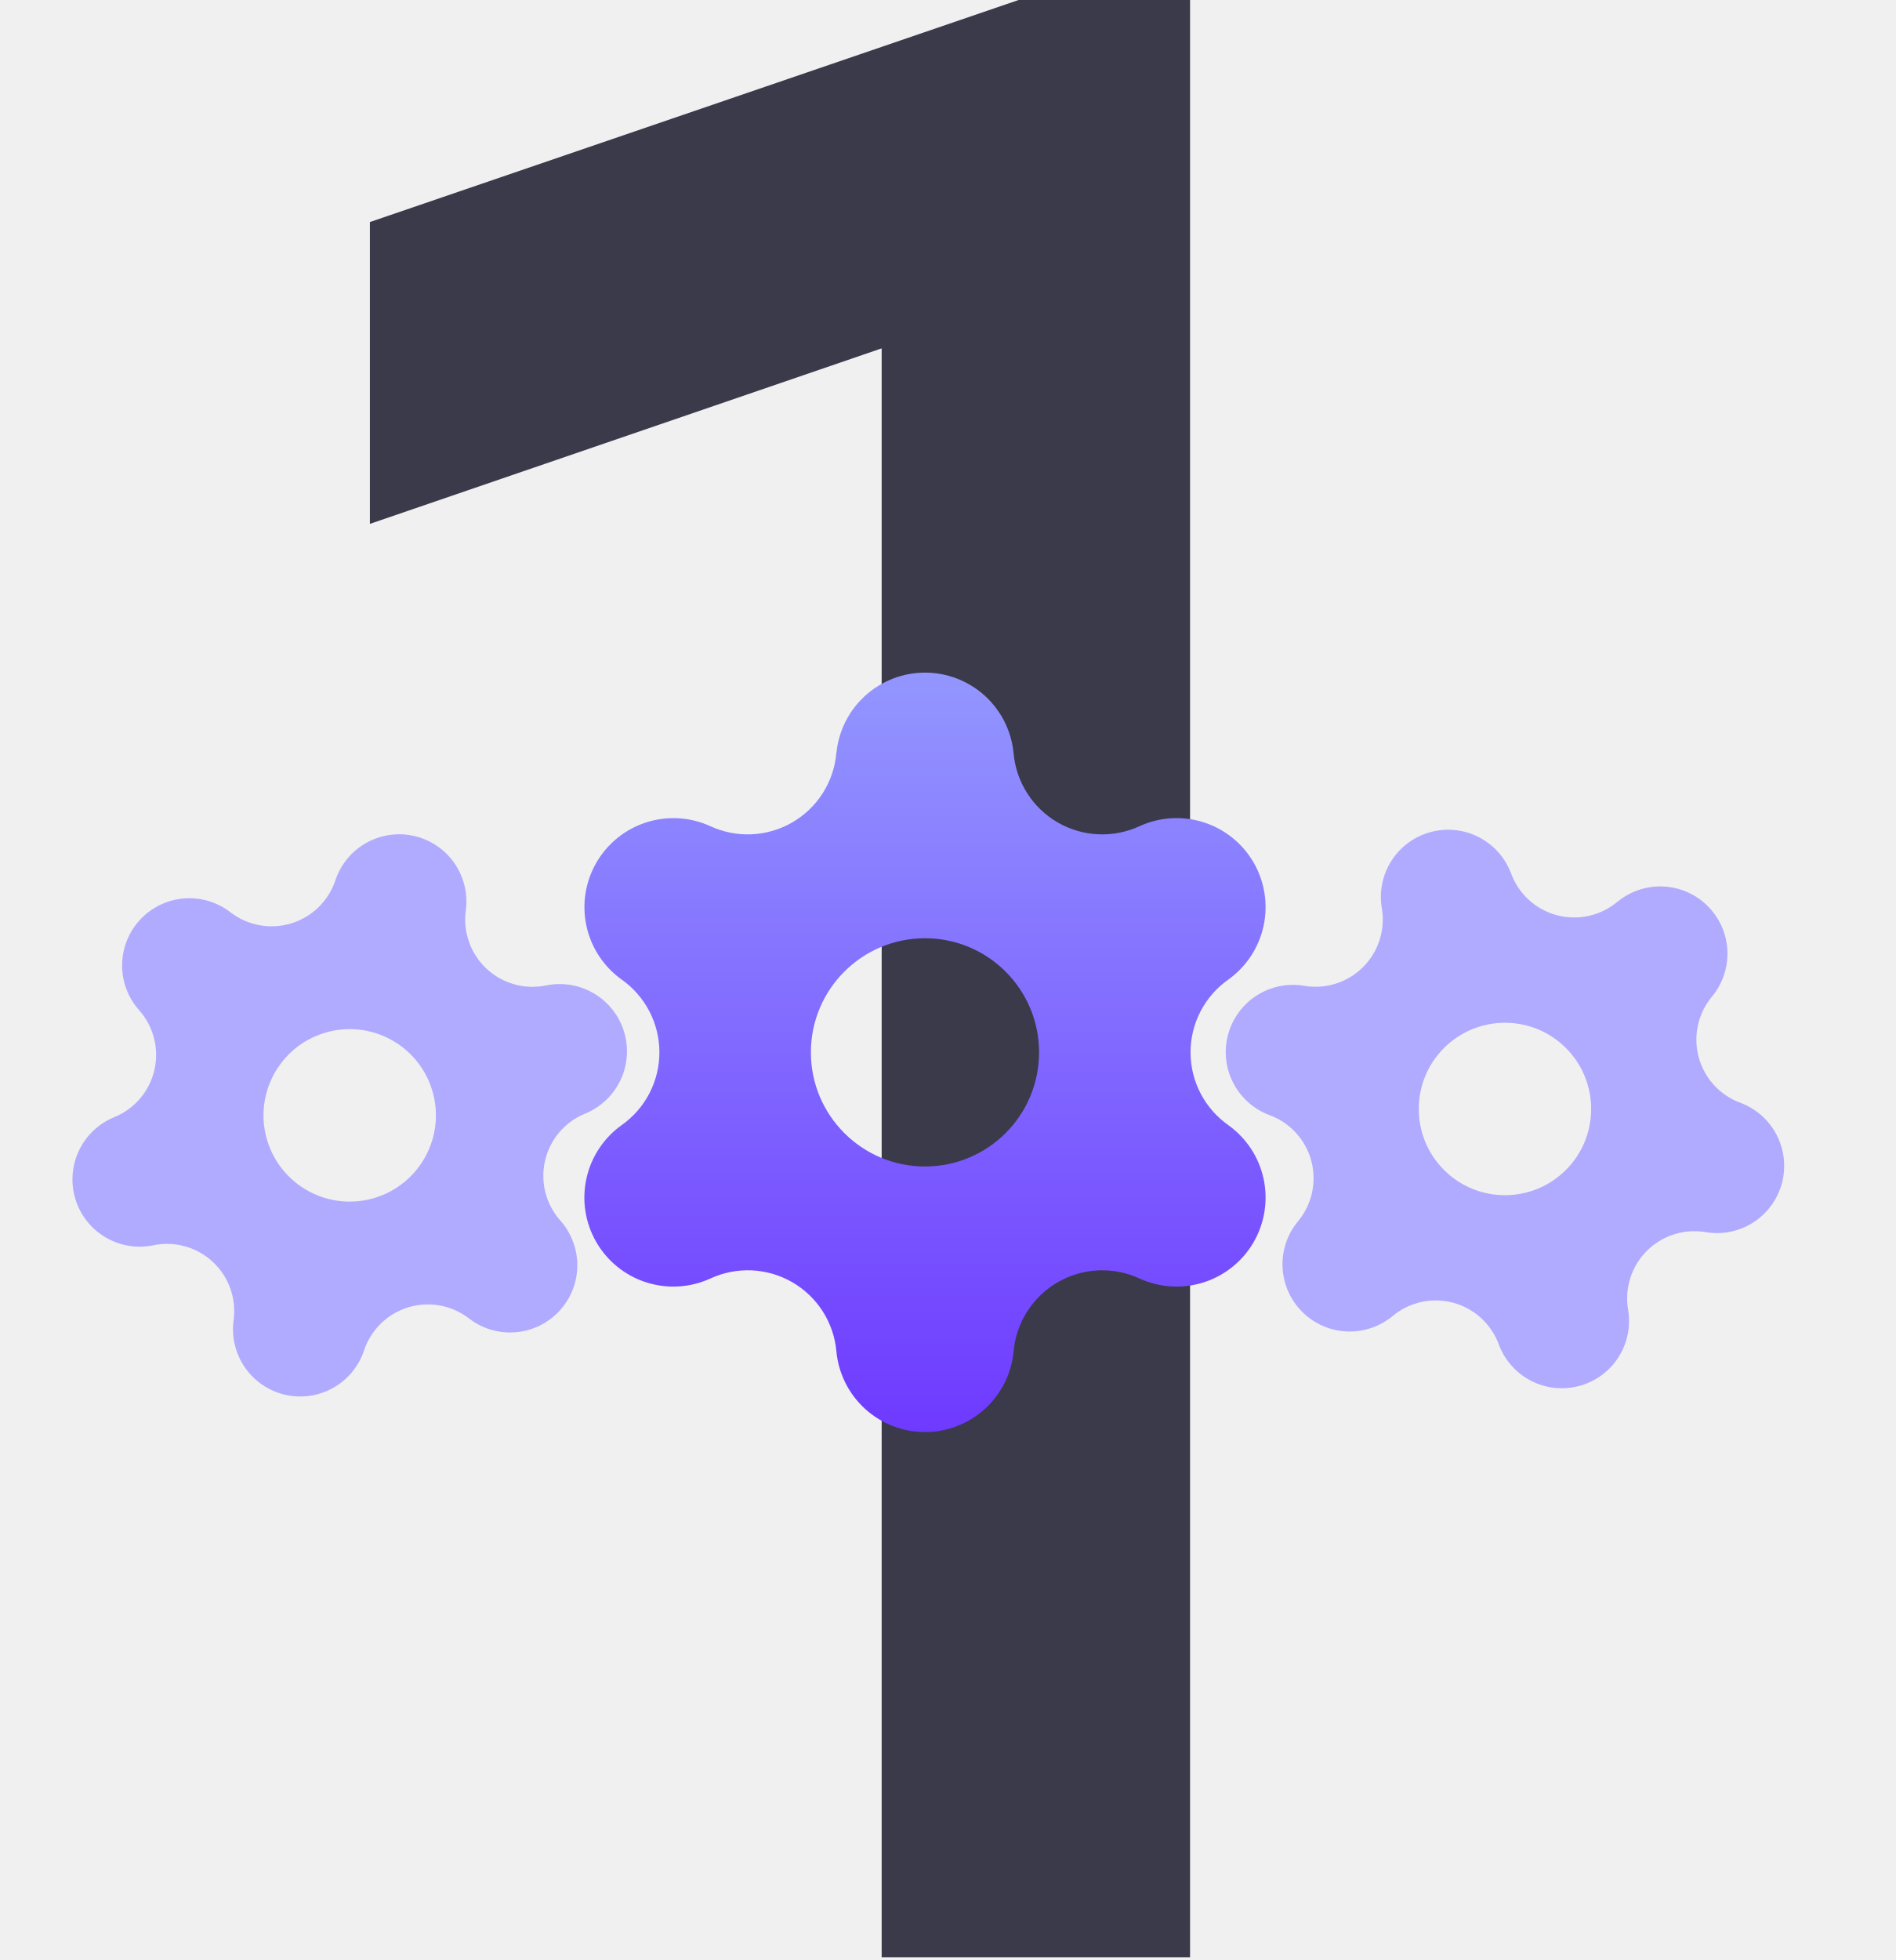
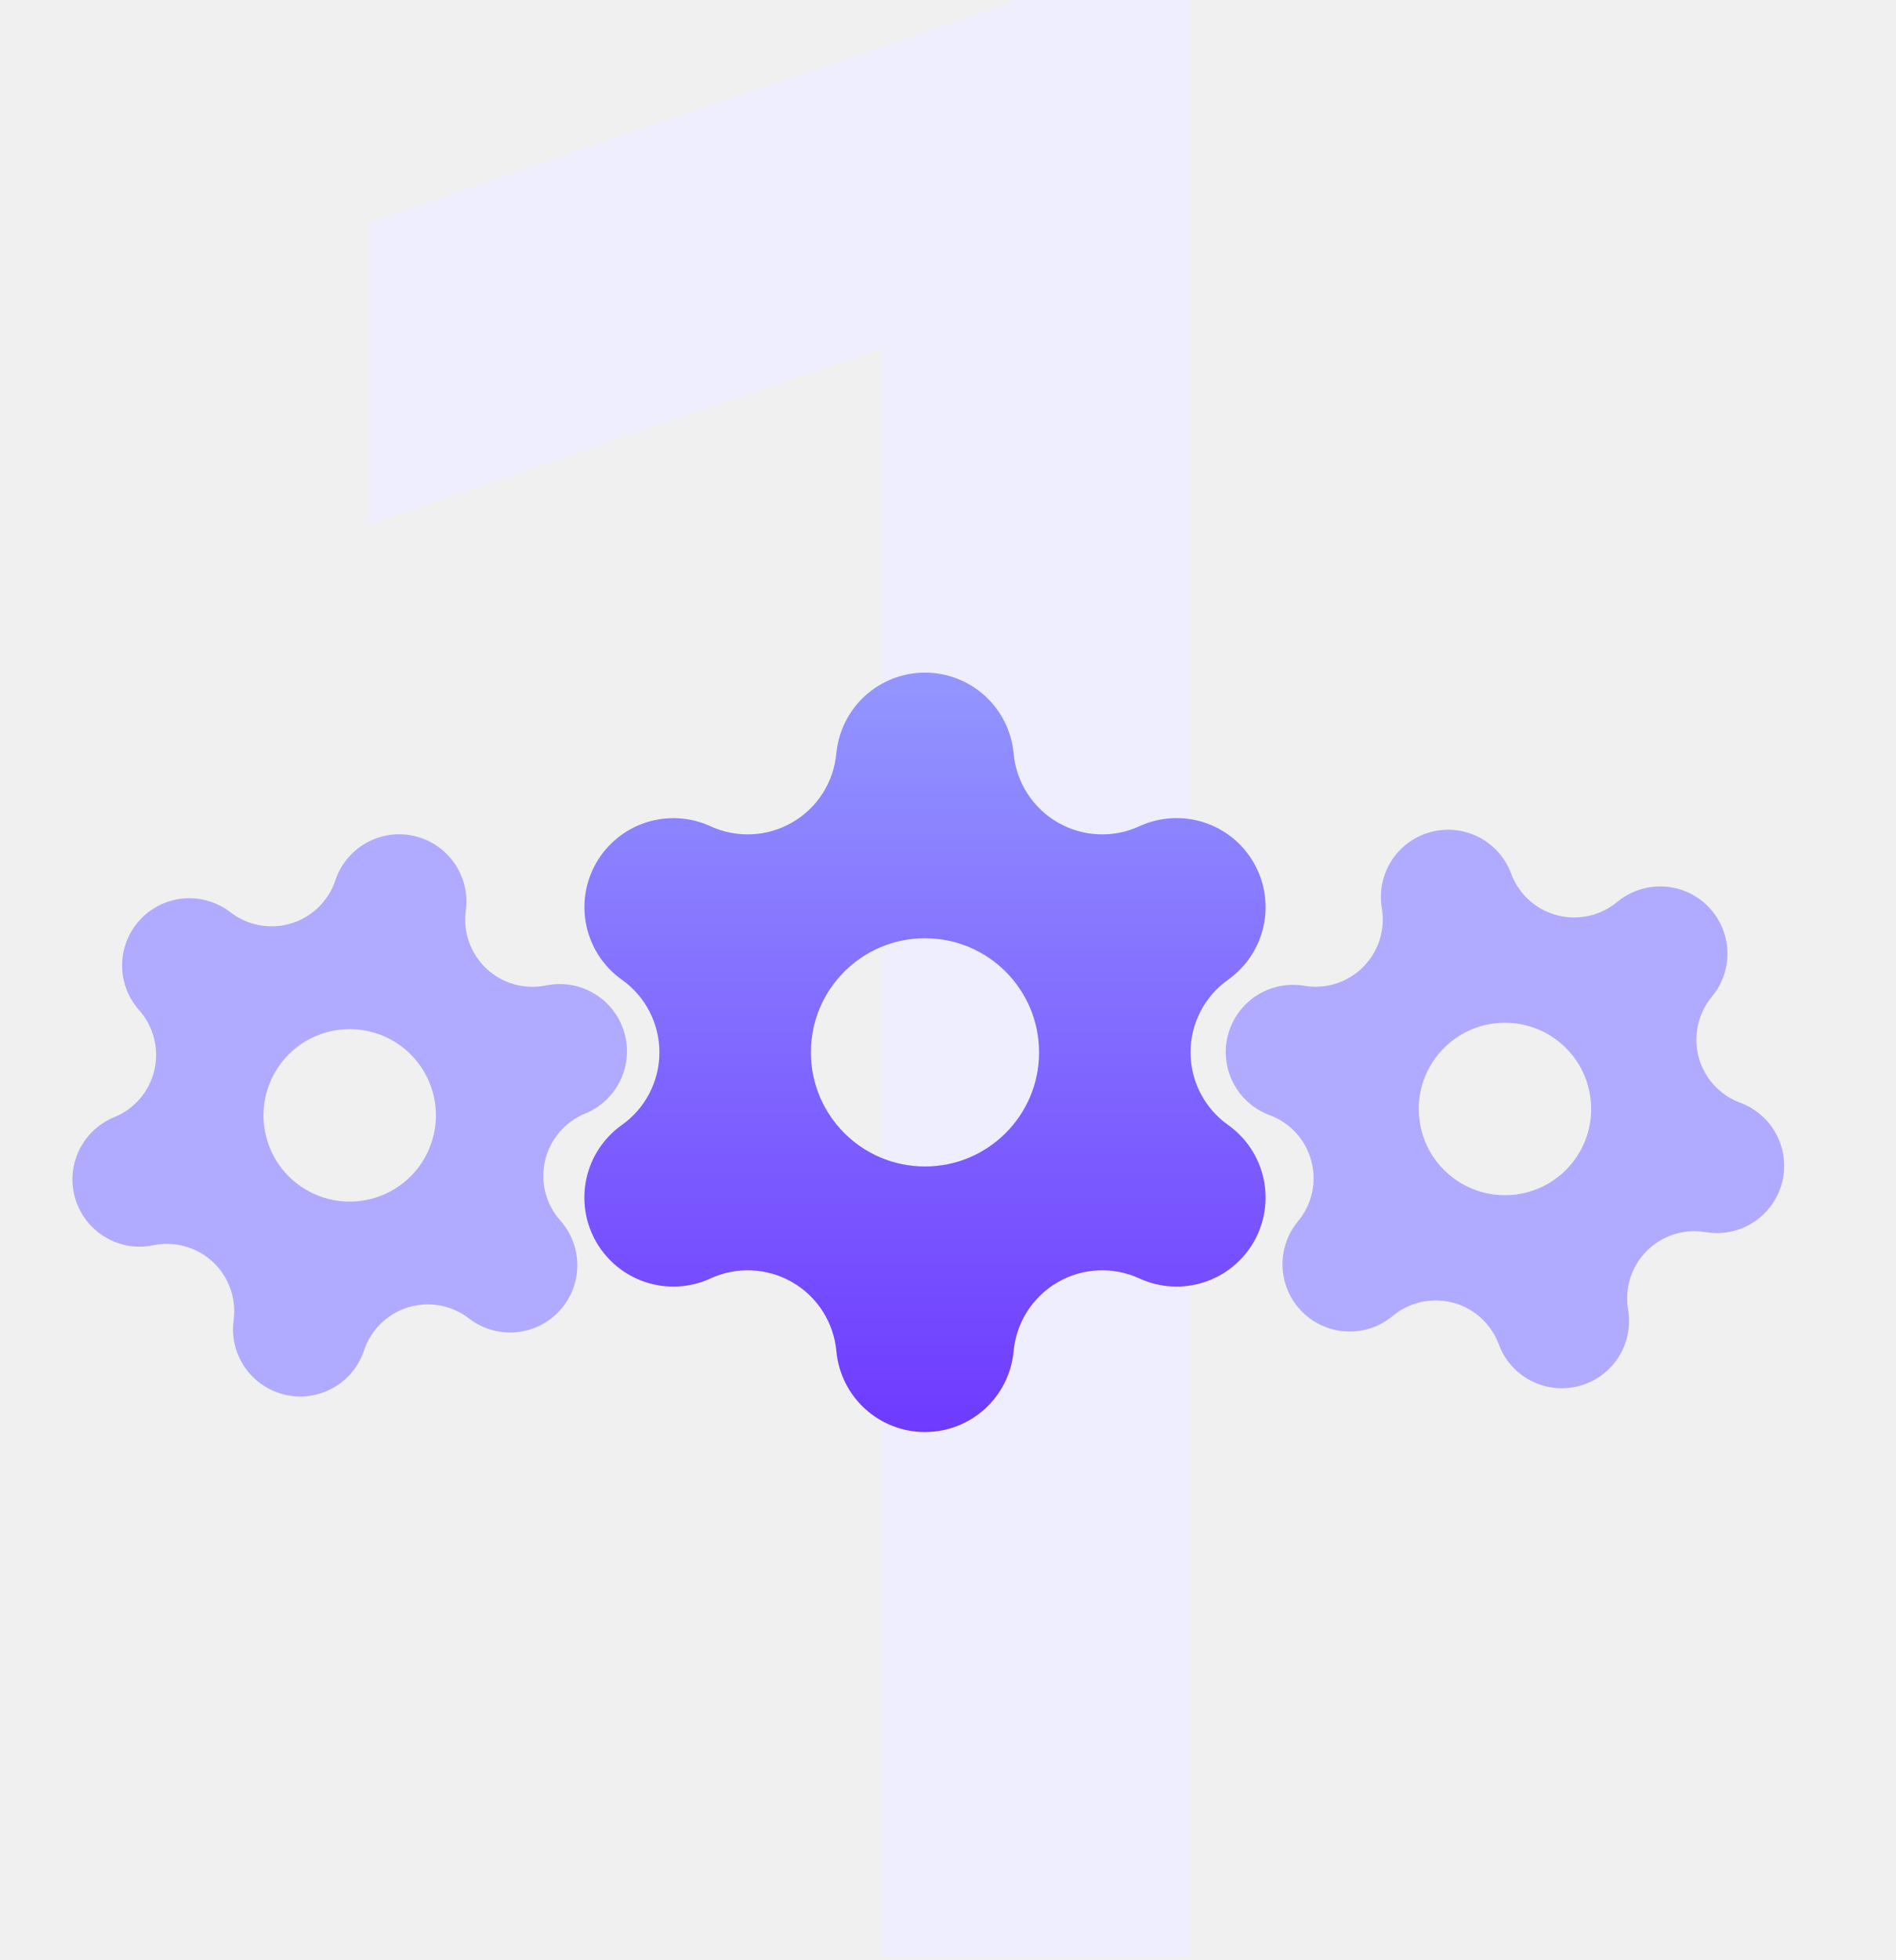
<svg xmlns="http://www.w3.org/2000/svg" width="297" height="307" viewBox="0 0 297 307" fill="none">
-   <path d="M138.134 306.563V54.565L57.953 82.055V34.78L159.585 0H186.451V306.563H138.134Z" fill="#3B3A4B" />
+   <path d="M138.134 306.563V54.565L57.953 82.055V34.78L159.585 0H186.451V306.563H138.134Z" fill="#EFEEFF" />
  <g clip-path="url(#clip0_918_338)">
    <path d="M144.922 105.354C148.391 105.354 151.736 106.648 154.303 108.982C156.869 111.317 158.473 114.524 158.802 117.978C158.999 120.209 159.732 122.36 160.937 124.248C162.141 126.136 163.783 127.707 165.723 128.826C167.663 129.945 169.844 130.581 172.081 130.679C174.319 130.777 176.548 130.333 178.578 129.388C181.731 127.957 185.303 127.749 188.6 128.807C191.896 129.864 194.682 132.111 196.414 135.108C198.146 138.106 198.7 141.642 197.97 145.026C197.239 148.41 195.275 151.402 192.461 153.418C190.628 154.704 189.132 156.413 188.099 158.399C187.066 160.386 186.526 162.592 186.526 164.831C186.526 167.07 187.066 169.276 188.099 171.263C189.132 173.249 190.628 174.958 192.461 176.244C195.275 178.26 197.239 181.252 197.97 184.636C198.7 188.02 198.146 191.556 196.414 194.554C194.682 197.552 191.896 199.798 188.6 200.855C185.303 201.913 181.731 201.706 178.578 200.274C176.548 199.329 174.319 198.886 172.081 198.983C169.844 199.081 167.663 199.717 165.723 200.836C163.783 201.955 162.141 203.526 160.937 205.414C159.732 207.302 158.999 209.453 158.802 211.685C158.473 215.138 156.869 218.345 154.303 220.68C151.736 223.014 148.391 224.308 144.922 224.308C141.453 224.308 138.108 223.014 135.541 220.68C132.975 218.345 131.37 215.138 131.042 211.685C130.845 209.453 130.113 207.301 128.908 205.412C127.703 203.523 126.061 201.953 124.12 200.833C122.179 199.714 119.997 199.078 117.759 198.98C115.52 198.883 113.291 199.327 111.261 200.274C108.108 201.706 104.535 201.913 101.238 200.855C97.942 199.798 95.156 197.552 93.424 194.554C91.692 191.556 91.137 188.02 91.868 184.636C92.599 181.252 94.563 178.26 97.378 176.244C99.211 174.958 100.706 173.249 101.739 171.263C102.772 169.276 103.312 167.07 103.312 164.831C103.312 162.592 102.772 160.386 101.739 158.399C100.706 156.413 99.211 154.704 97.378 153.418C94.567 151.401 92.607 148.41 91.878 145.028C91.149 141.646 91.703 138.114 93.434 135.118C95.164 132.122 97.946 129.876 101.239 128.817C104.533 127.758 108.103 127.961 111.255 129.388C113.285 130.333 115.513 130.777 117.751 130.679C119.989 130.581 122.17 129.946 124.11 128.826C126.05 127.707 127.692 126.136 128.896 124.248C130.101 122.36 130.833 120.209 131.03 117.978L131.077 117.654C131.472 114.324 133.055 111.244 135.541 108.982C138.108 106.648 141.453 105.355 144.922 105.354ZM144.92 146.959C135.048 146.959 127.045 154.962 127.045 164.834C127.045 174.706 135.048 182.709 144.92 182.709C154.792 182.709 162.795 174.706 162.795 164.834C162.795 154.962 154.792 146.959 144.92 146.959Z" fill="url(#paint0_linear_918_338)" />
  </g>
  <g clip-path="url(#clip1_918_338)">
    <path d="M267.564 141.928C269.417 143.781 270.512 146.259 270.636 148.877C270.761 151.495 269.904 154.066 268.235 156.086C267.148 157.384 266.39 158.924 266.025 160.576C265.66 162.229 265.698 163.945 266.136 165.579C266.575 167.214 267.401 168.719 268.544 169.966C269.687 171.214 271.114 172.167 272.704 172.746C275.153 173.666 277.172 175.464 278.368 177.791C279.565 180.117 279.852 182.805 279.176 185.331C278.5 187.858 276.908 190.044 274.709 191.461C272.511 192.879 269.864 193.428 267.283 193.001C265.617 192.709 263.904 192.822 262.291 193.332C260.678 193.841 259.212 194.732 258.015 195.928C256.819 197.124 255.929 198.591 255.419 200.204C254.91 201.817 254.796 203.53 255.088 205.196C255.515 207.777 254.966 210.424 253.548 212.622C252.131 214.82 249.946 216.412 247.419 217.088C244.892 217.765 242.204 217.477 239.878 216.281C237.552 215.085 235.754 213.065 234.834 210.616C234.255 209.026 233.301 207.6 232.053 206.457C230.806 205.314 229.301 204.487 227.667 204.049C226.032 203.61 224.316 203.572 222.664 203.938C221.011 204.303 219.471 205.061 218.174 206.147C216.153 207.817 213.583 208.673 210.965 208.549C208.346 208.425 205.869 207.329 204.016 205.476C202.162 203.622 201.066 201.144 200.941 198.526C200.817 195.908 201.674 193.338 203.344 191.318C204.431 190.02 205.189 188.479 205.555 186.826C205.92 185.173 205.882 183.456 205.443 181.821C205.004 180.187 204.178 178.681 203.034 177.434C201.891 176.186 200.463 175.232 198.872 174.654C196.423 173.734 194.403 171.936 193.207 169.61C192.01 167.284 191.723 164.595 192.4 162.069C193.076 159.542 194.668 157.357 196.866 155.939C199.064 154.522 201.711 153.973 204.292 154.399C205.958 154.692 207.671 154.578 209.284 154.069C210.897 153.559 212.363 152.668 213.56 151.472C214.756 150.276 215.647 148.81 216.156 147.197C216.665 145.583 216.779 143.871 216.487 142.205C216.063 139.626 216.613 136.981 218.03 134.785C219.447 132.589 221.632 130.998 224.157 130.321C226.681 129.645 229.367 129.932 231.692 131.126C234.017 132.32 235.816 134.335 236.738 136.781C237.317 138.37 238.271 139.798 239.519 140.941C240.767 142.084 242.271 142.91 243.906 143.349C245.54 143.787 247.256 143.825 248.909 143.46C250.561 143.095 252.101 142.337 253.399 141.25L253.79 140.953C255.747 139.483 258.159 138.738 260.613 138.854C263.231 138.978 265.71 140.074 267.564 141.928ZM245.336 164.153C240.062 158.879 231.511 158.879 226.237 164.153C220.964 169.426 220.964 177.977 226.238 183.251C231.512 188.525 240.062 188.525 245.336 183.251C250.61 177.977 250.61 169.427 245.336 164.153Z" fill="#B1ABFF" />
  </g>
  <g clip-path="url(#clip2_918_338)">
-     <path d="M97.773 161.598C98.537 164.105 98.34 166.808 97.218 169.177C96.097 171.546 94.133 173.412 91.709 174.411C90.14 175.045 88.747 176.047 87.648 177.333C86.549 178.62 85.775 180.153 85.394 181.801C85.012 183.45 85.034 185.167 85.457 186.805C85.879 188.444 86.69 189.957 87.821 191.215C89.55 193.178 90.486 195.714 90.449 198.33C90.411 200.945 89.402 203.454 87.617 205.366C85.832 207.278 83.399 208.458 80.792 208.676C78.186 208.893 75.591 208.133 73.514 206.543C72.181 205.502 70.616 204.797 68.953 204.489C67.29 204.18 65.576 204.276 63.958 204.769C62.34 205.263 60.865 206.139 59.657 207.323C58.449 208.507 57.543 209.965 57.018 211.573C56.181 214.051 54.452 216.13 52.168 217.404C49.883 218.677 47.206 219.055 44.657 218.464C42.109 217.873 39.872 216.355 38.382 214.205C36.891 212.056 36.254 209.428 36.594 206.835C36.83 205.159 36.658 203.451 36.094 201.856C35.531 200.26 34.591 198.824 33.355 197.668C32.118 196.513 30.621 195.672 28.991 195.218C27.361 194.764 25.646 194.709 23.99 195.058C21.422 195.582 18.751 195.129 16.498 193.789C14.246 192.448 12.573 190.316 11.809 187.808C11.045 185.301 11.243 182.599 12.364 180.23C13.486 177.861 15.45 175.995 17.873 174.997C19.443 174.362 20.837 173.359 21.936 172.072C23.036 170.785 23.809 169.252 24.191 167.603C24.572 165.954 24.549 164.237 24.127 162.598C23.704 160.959 22.892 159.445 21.761 158.187C20.032 156.224 19.095 153.688 19.132 151.073C19.17 148.457 20.179 145.949 21.964 144.037C23.749 142.124 26.182 140.944 28.788 140.727C31.395 140.509 33.99 141.27 36.067 142.86C37.4 143.901 38.965 144.605 40.628 144.914C42.291 145.222 44.005 145.127 45.623 144.633C47.241 144.14 48.716 143.263 49.924 142.079C51.132 140.895 52.038 139.438 52.563 137.83C53.402 135.354 55.13 133.279 57.414 132.007C59.697 130.735 62.372 130.357 64.918 130.947C67.464 131.537 69.701 133.053 71.192 135.199C72.683 137.346 73.323 139.971 72.987 142.563C72.751 144.239 72.921 145.946 73.485 147.542C74.049 149.137 74.989 150.574 76.225 151.73C77.461 152.885 78.958 153.725 80.588 154.18C82.218 154.634 83.934 154.689 85.59 154.34L86.075 154.262C88.493 153.885 90.972 154.362 93.084 155.618C95.336 156.959 97.008 159.091 97.773 161.598ZM67.706 170.763C65.531 163.629 57.984 159.609 50.85 161.784C43.716 163.959 39.696 171.506 41.871 178.64C44.046 185.775 51.593 189.795 58.727 187.62C65.862 185.444 69.882 177.897 67.706 170.763Z" fill="#B1ABFF" />
+     <path d="M97.773 161.598C98.537 164.105 98.34 166.808 97.218 169.177C96.097 171.546 94.133 173.412 91.709 174.411C90.14 175.045 88.747 176.047 87.648 177.333C86.549 178.62 85.775 180.153 85.394 181.801C85.012 183.45 85.034 185.167 85.457 186.805C85.879 188.444 86.69 189.957 87.821 191.215C89.55 193.178 90.486 195.714 90.449 198.33C90.411 200.945 89.402 203.454 87.617 205.366C85.832 207.278 83.399 208.458 80.792 208.676C78.186 208.893 75.591 208.133 73.514 206.543C72.181 205.502 70.616 204.797 68.953 204.489C67.29 204.18 65.576 204.276 63.958 204.769C62.34 205.263 60.865 206.139 59.657 207.323C58.449 208.507 57.543 209.965 57.018 211.573C56.181 214.051 54.452 216.13 52.168 217.404C49.883 218.677 47.205 219.055 44.657 218.464C42.109 217.873 39.872 216.355 38.382 214.205C36.891 212.056 36.254 209.428 36.594 206.835C36.83 205.159 36.658 203.451 36.094 201.856C35.531 200.26 34.591 198.824 33.355 197.668C32.118 196.513 30.621 195.672 28.991 195.218C27.361 194.764 25.646 194.709 23.99 195.058C21.422 195.582 18.751 195.129 16.498 193.789C14.246 192.448 12.573 190.316 11.809 187.808C11.045 185.301 11.243 182.599 12.364 180.23C13.486 177.861 15.45 175.995 17.873 174.997C19.443 174.362 20.837 173.359 21.936 172.072C23.036 170.785 23.809 169.252 24.191 167.603C24.572 165.954 24.55 164.237 24.127 162.598C23.704 160.959 22.892 159.445 21.761 158.187C20.032 156.224 19.095 153.688 19.132 151.073C19.17 148.457 20.179 145.949 21.964 144.037C23.749 142.124 26.182 140.944 28.788 140.727C31.395 140.509 33.99 141.27 36.067 142.86C37.4 143.901 38.965 144.605 40.628 144.914C42.291 145.222 44.005 145.127 45.623 144.633C47.241 144.14 48.716 143.263 49.924 142.079C51.132 140.895 52.038 139.438 52.563 137.83C53.402 135.354 55.13 133.279 57.414 132.007C59.697 130.735 62.372 130.357 64.918 130.947C67.464 131.537 69.701 133.053 71.192 135.199C72.683 137.346 73.323 139.971 72.987 142.563C72.751 144.239 72.921 145.946 73.485 147.542C74.049 149.137 74.989 150.574 76.225 151.73C77.461 152.885 78.958 153.725 80.588 154.18C82.218 154.634 83.934 154.689 85.59 154.34L86.075 154.262C88.493 153.885 90.972 154.362 93.084 155.618C95.336 156.959 97.008 159.091 97.773 161.598ZM67.706 170.763C65.531 163.629 57.984 159.609 50.85 161.784C43.716 163.959 39.696 171.506 41.871 178.64C44.046 185.775 51.593 189.795 58.727 187.62C65.862 185.444 69.882 177.897 67.706 170.763Z" fill="#B1ABFF" />
  </g>
  <defs>
    <linearGradient id="paint0_linear_918_338" x1="144.92" y1="105.354" x2="144.92" y2="224.308" gradientUnits="userSpaceOnUse">
      <stop stop-color="#9396FF" />
      <stop offset="1" stop-color="#6E3AFF" />
    </linearGradient>
    <clipPath id="clip0_918_338">
      <rect width="107" height="119" fill="white" transform="translate(91.4199 105.334)" />
    </clipPath>
    <clipPath id="clip1_918_338">
      <rect width="80.84" height="89.906" fill="white" transform="translate(238.992 113.334) rotate(45)" />
    </clipPath>
    <clipPath id="clip2_918_338">
      <rect width="80.84" height="89.906" fill="white" transform="translate(85.998 122.929) rotate(73.0433)" />
    </clipPath>
  </defs>
</svg>
